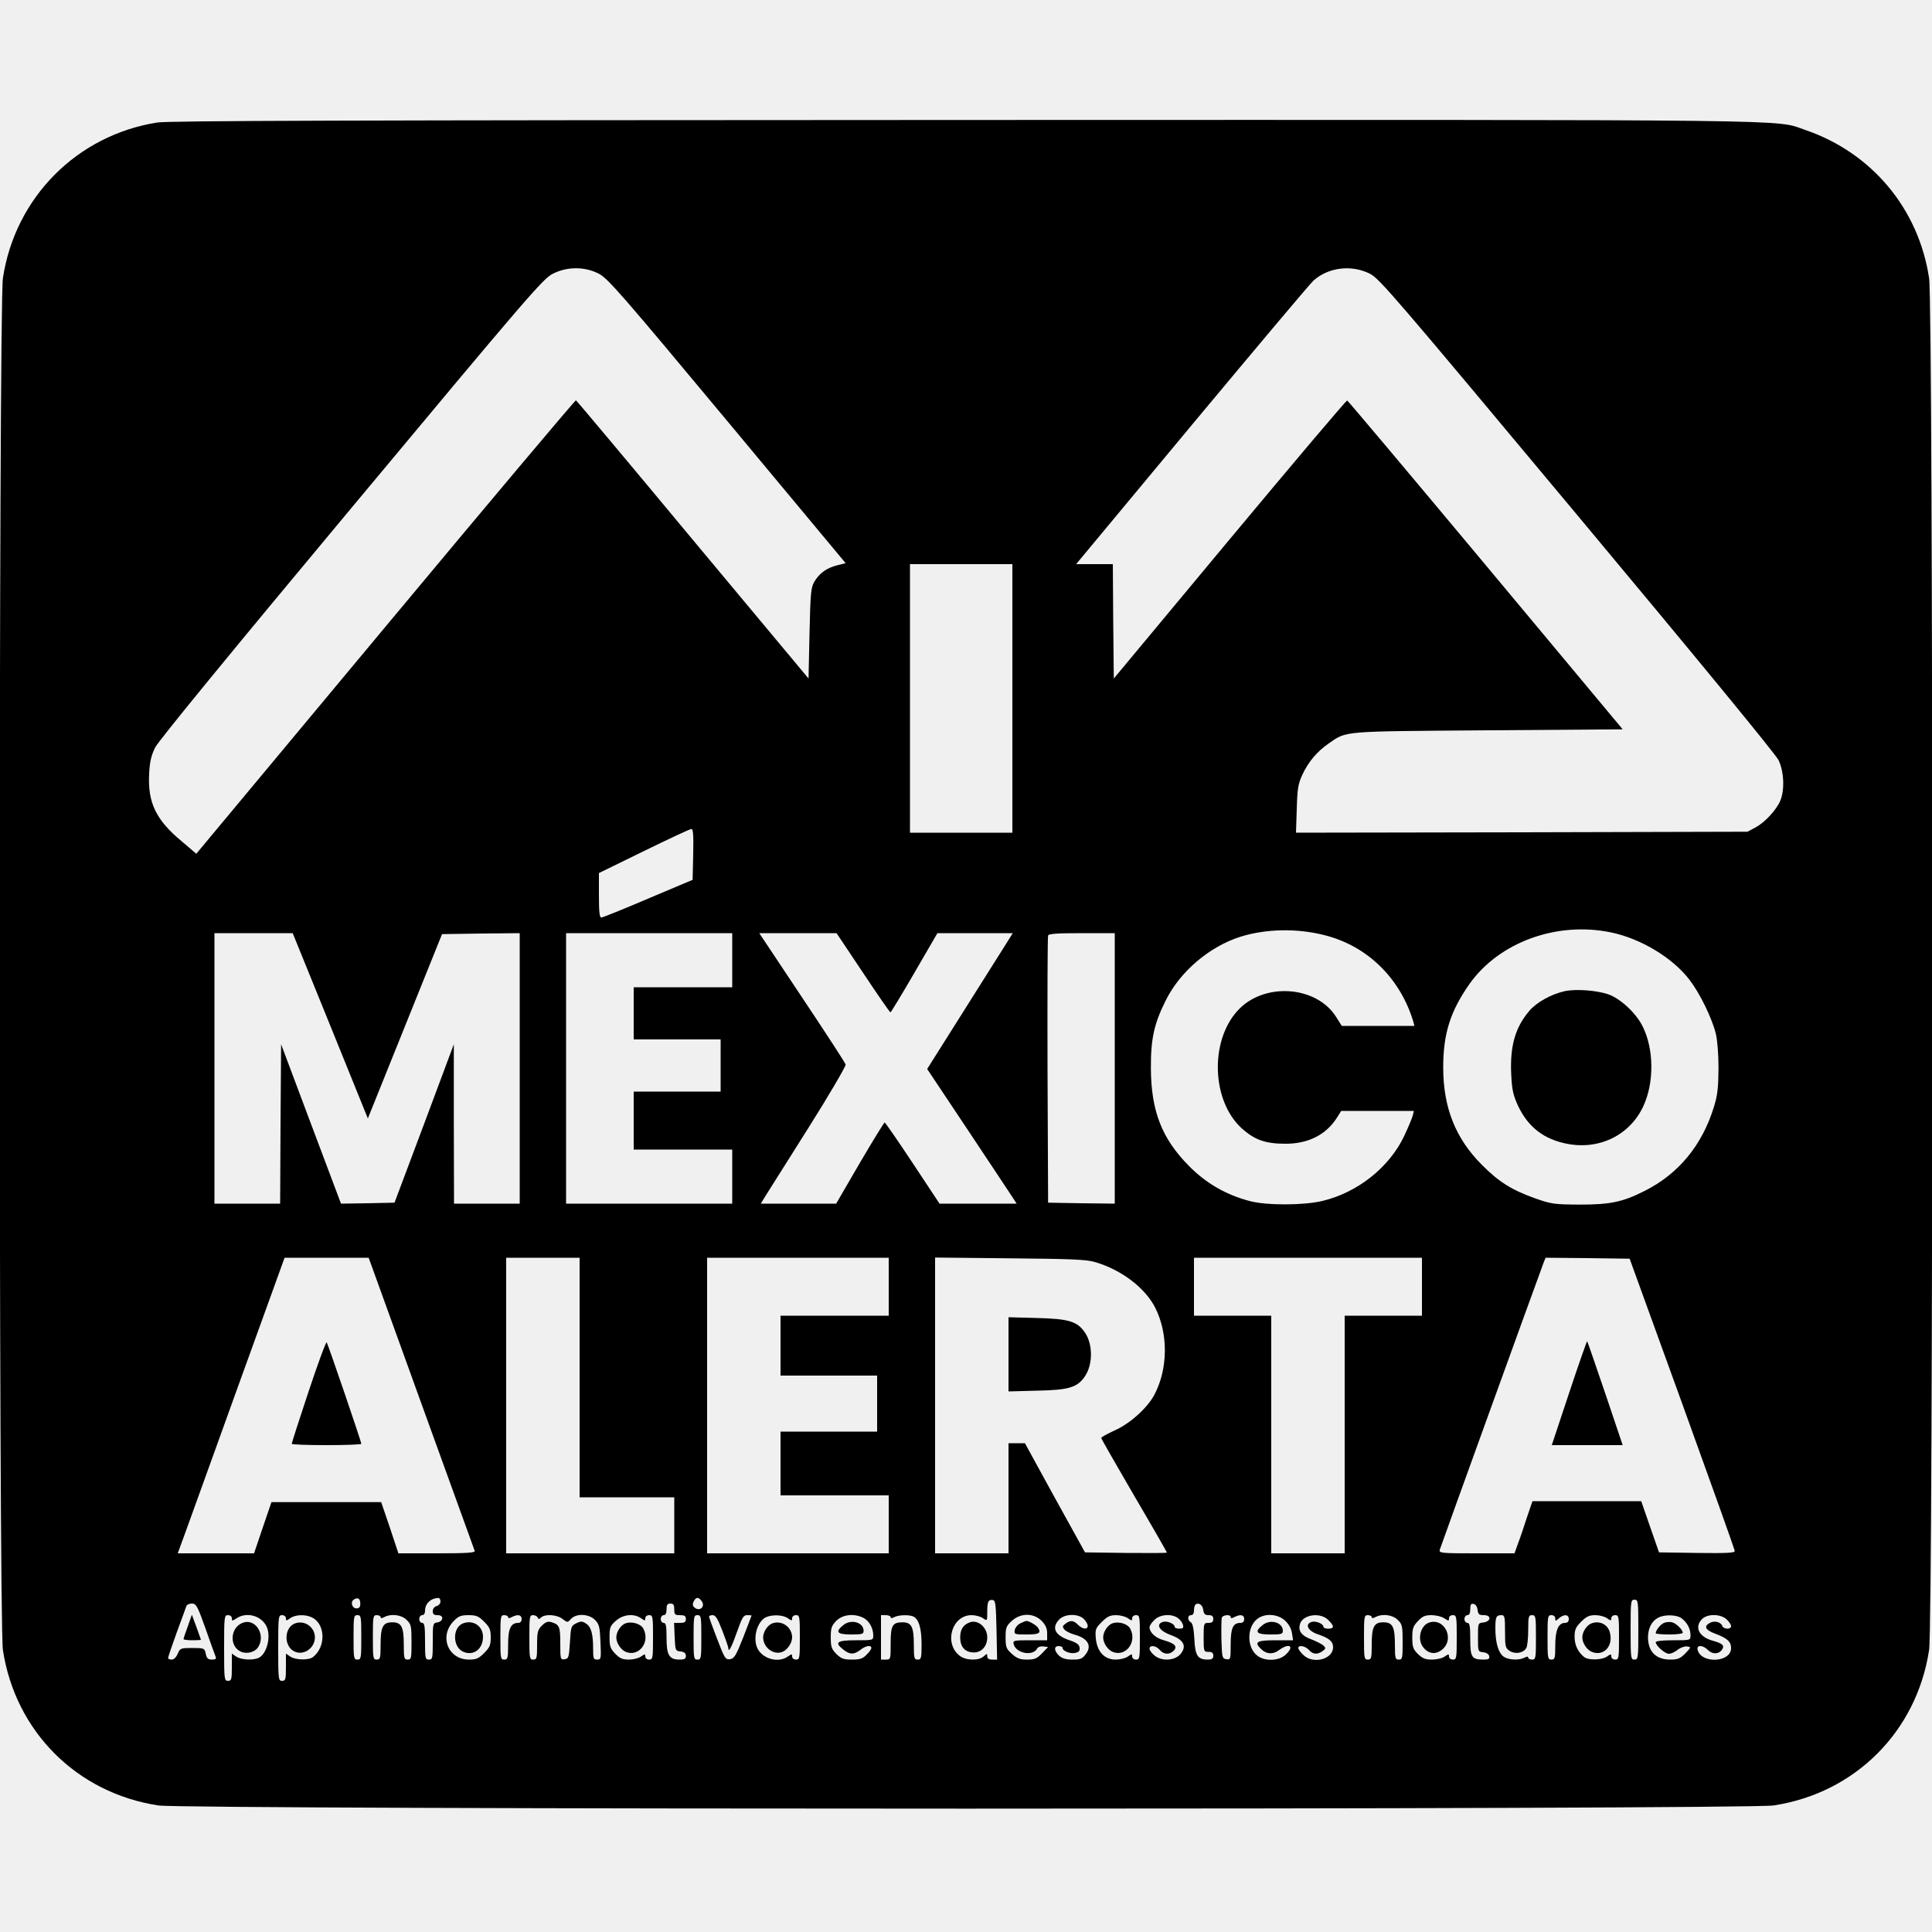
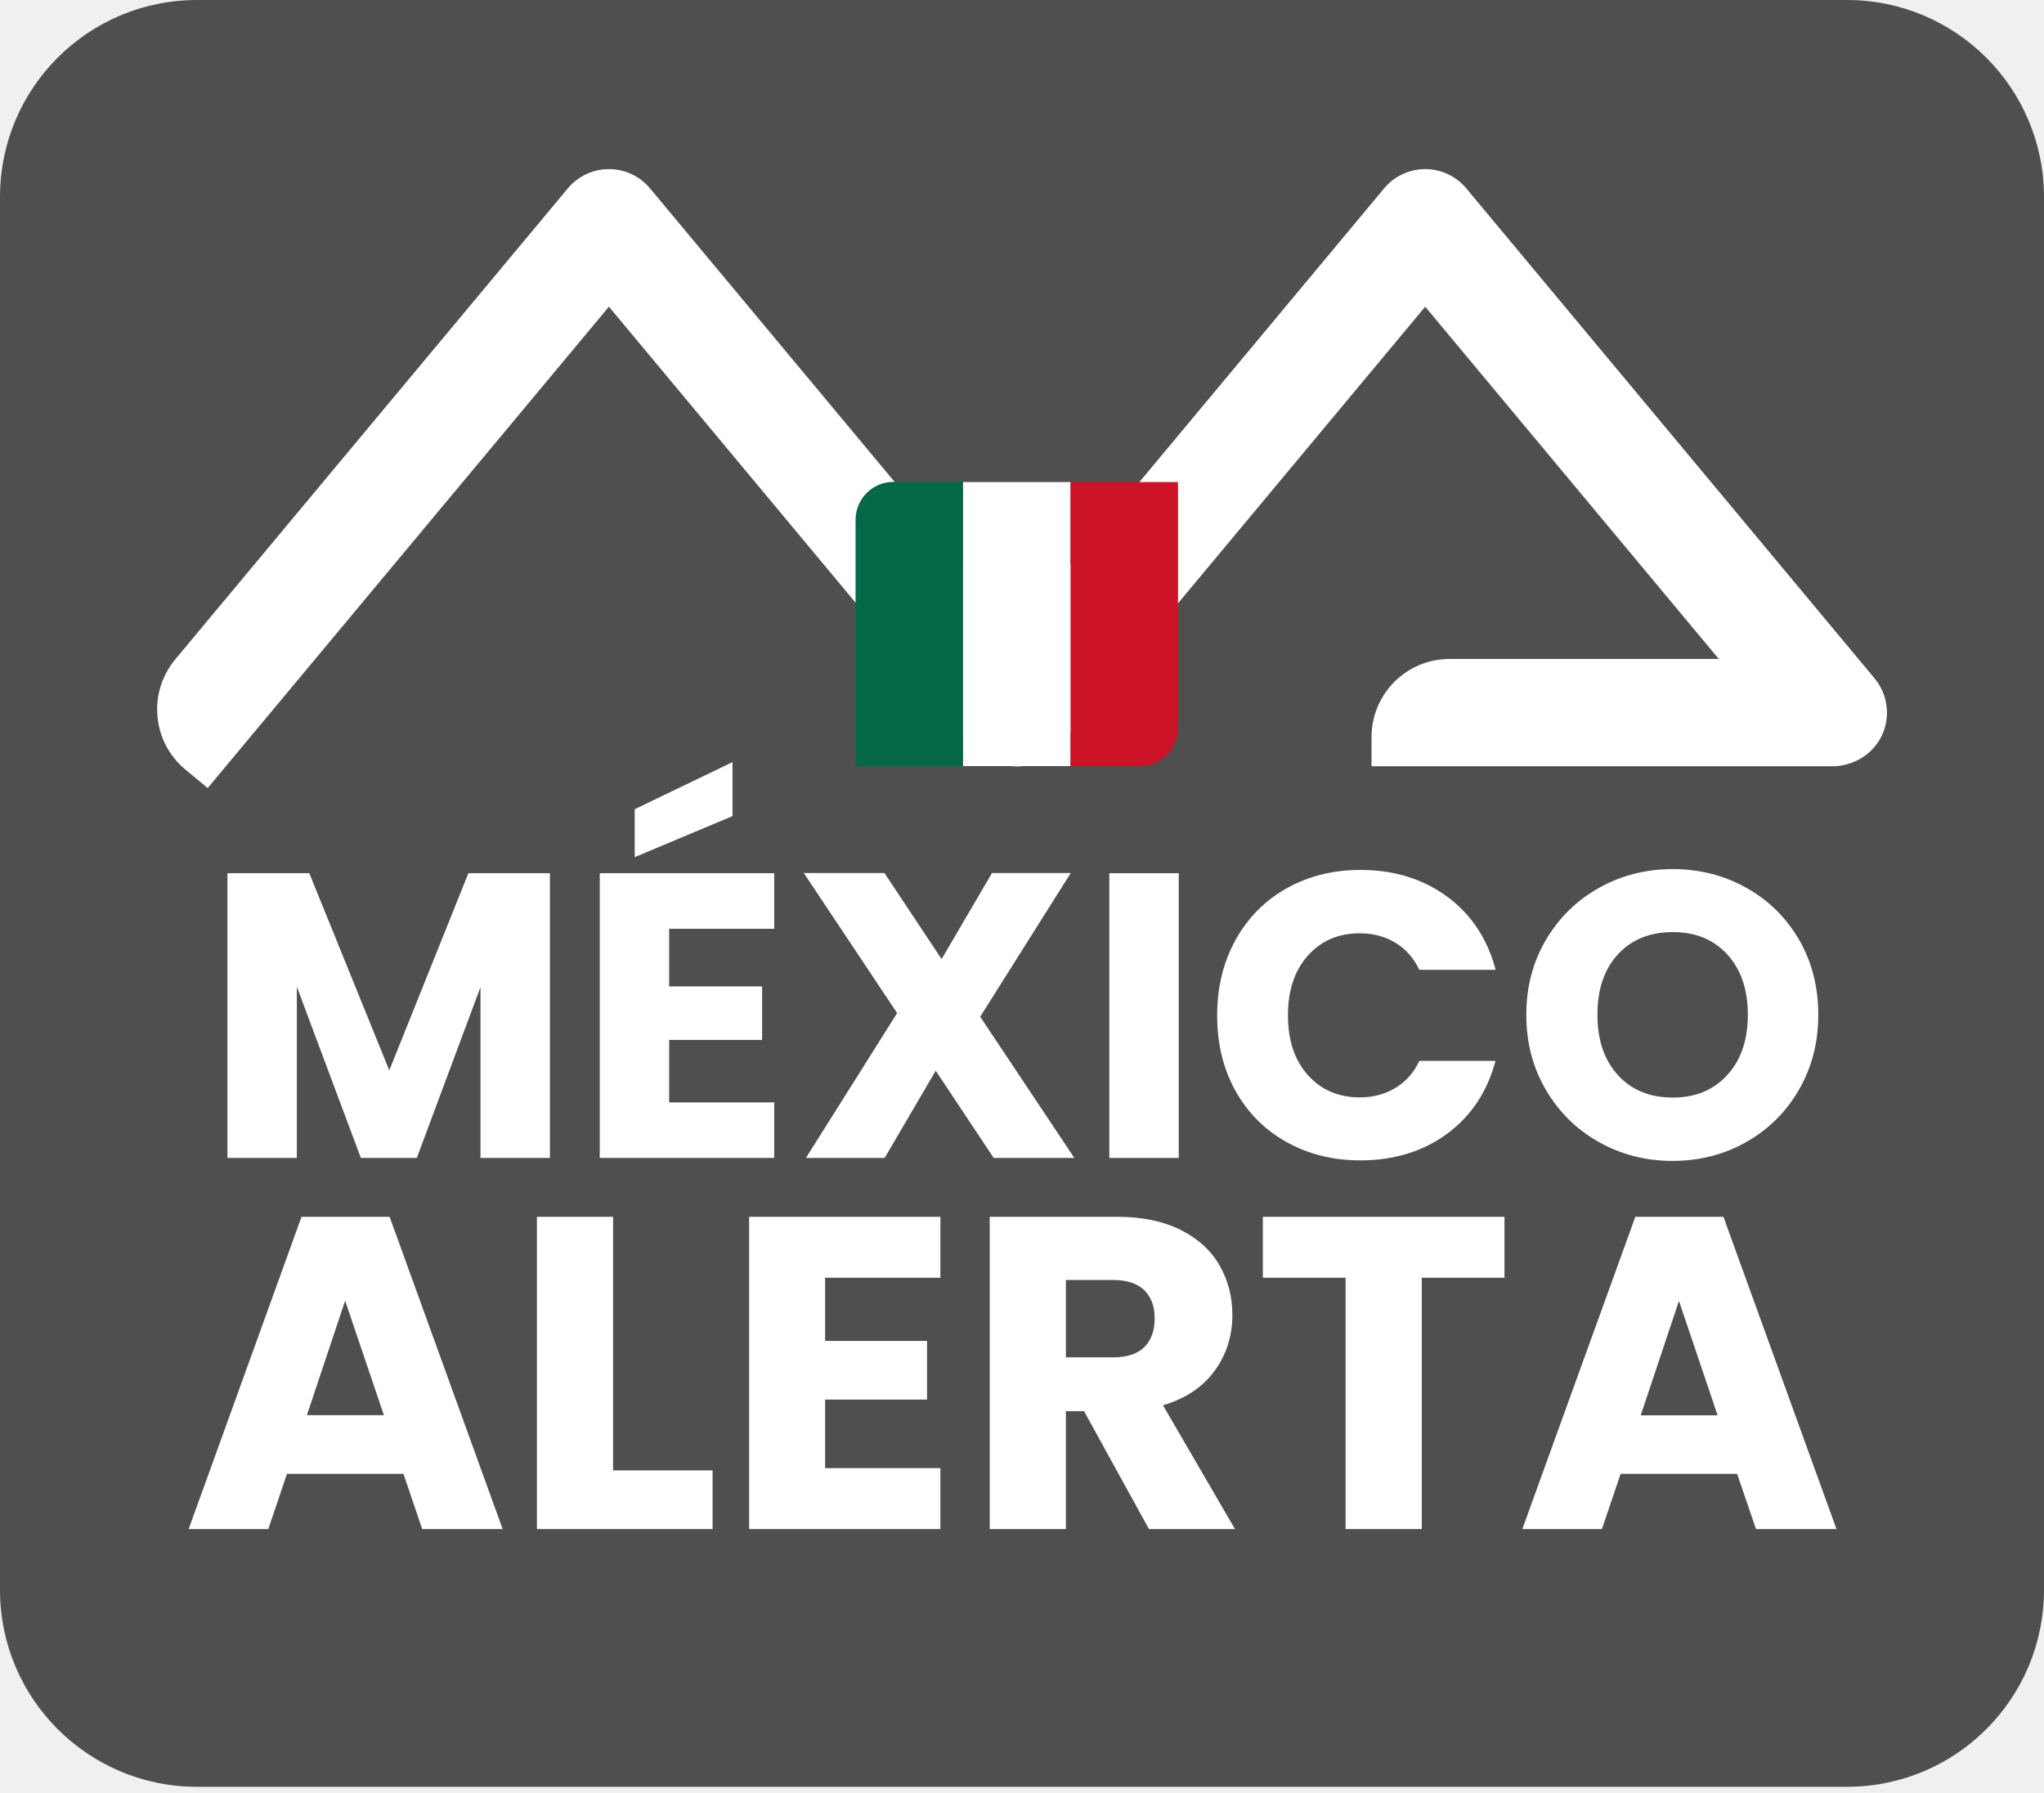
- <svg xmlns="http://www.w3.org/2000/svg" version="1.0" width="1000pt" height="1000pt" viewBox="0 0 1000 1000" preserveAspectRatio="xMidYMid meet">
-   <g transform="translate(0,1000) scale(0.1,-0.1)" fill="#000000" stroke="none">
-     <path d="M815 9366 c-416 -65 -737 -388 -800 -806 -22 -143 -22 -6957 0 -7100 64 -422 383 -741 805 -805 143 -22 8217 -22 8360 0 422 64 741 383 805 805 22 143 22 6957 0 7100 -54 359 -296 649 -640 767 -164 56 87 53 -4355 52 -3222 -1 -4112 -4 -4175 -13z m2285 -783 c47 -25 117 -105 665 -763 l612 -735 -44 -11 c-55 -14 -92 -41 -118 -85 -18 -31 -20 -57 -25 -268 l-5 -233 -599 718 c-329 396 -601 720 -605 722 -4 1 -448 -526 -986 -1172 l-979 -1175 -75 64 c-134 111 -177 201 -169 350 3 63 11 95 31 136 17 34 386 485 1016 1240 915 1098 993 1188 1042 1212 75 38 166 38 239 0z m3991 0 c50 -26 126 -115 1072 -1248 627 -751 1028 -1239 1043 -1270 28 -59 32 -153 9 -209 -21 -49 -80 -113 -129 -139 l-41 -22 -1169 -3 -1168 -2 4 122 c3 107 7 130 29 178 31 67 76 120 135 161 97 67 59 63 826 69 l697 5 -709 850 c-390 467 -713 851 -717 852 -5 1 -278 -322 -608 -718 l-600 -721 -3 296 -2 296 -95 0 -95 0 601 723 c331 397 613 733 628 745 77 69 197 83 292 35z m-1851 -2198 l0 -695 -265 0 -265 0 0 695 0 695 265 0 265 0 0 -695z m-1652 -807 l-3 -132 -230 -97 c-126 -54 -236 -98 -242 -98 -10 -1 -13 28 -13 115 l0 115 233 114 c127 62 238 114 245 114 10 1 12 -29 10 -131z m3270 -419 c220 -56 389 -222 457 -446 l6 -23 -188 0 -188 0 -29 46 c-103 164 -377 181 -511 32 -144 -159 -133 -466 21 -607 67 -61 123 -81 228 -81 120 0 212 48 268 138 l20 32 188 0 188 0 -5 -22 c-3 -13 -23 -61 -45 -108 -77 -162 -240 -292 -423 -336 -95 -23 -287 -24 -375 -1 -123 32 -227 92 -315 181 -141 142 -197 285 -198 506 -1 151 16 230 76 350 74 151 227 281 389 332 133 41 294 44 436 7z m1480 15 c155 -32 321 -132 408 -247 54 -71 115 -197 135 -277 8 -32 14 -106 14 -180 -1 -101 -5 -139 -24 -200 -61 -198 -183 -346 -358 -434 -115 -58 -178 -71 -338 -71 -131 1 -146 3 -228 32 -121 43 -189 85 -277 174 -136 136 -200 296 -200 504 0 175 37 291 136 432 153 216 451 325 732 267z m-6628 -484 l194 -479 192 477 192 477 201 3 201 2 0 -700 0 -700 -170 0 -170 0 -1 413 0 412 -153 -410 -154 -410 -138 -3 -139 -2 -155 412 -155 413 -3 -412 -2 -413 -170 0 -170 0 0 700 0 700 203 0 202 0 195 -480z m2080 340 l0 -140 -255 0 -255 0 0 -135 0 -135 225 0 225 0 0 -135 0 -135 -225 0 -225 0 0 -150 0 -150 255 0 255 0 0 -140 0 -140 -430 0 -430 0 0 700 0 700 430 0 430 0 0 -140z m677 -65 c75 -113 139 -205 142 -205 3 1 59 93 124 205 l119 205 195 0 195 0 -23 -37 c-13 -21 -113 -179 -222 -352 l-198 -314 214 -321 c117 -177 222 -333 231 -348 l18 -28 -199 0 -200 0 -139 210 c-76 115 -142 210 -145 210 -3 0 -61 -94 -129 -210 l-122 -210 -195 0 -195 0 23 38 c13 20 113 179 222 352 109 173 196 322 194 330 -2 9 -104 165 -226 348 l-221 332 200 0 200 0 137 -205z m1303 -495 l0 -700 -172 2 -173 3 -3 685 c-1 377 0 691 3 698 3 9 48 12 175 12 l170 0 0 -700z m-3852 -1007 c15 -43 534 -1476 539 -1490 4 -10 -39 -13 -195 -13 l-200 0 -44 133 -45 132 -284 0 -284 0 -45 -132 -45 -133 -197 0 -198 0 34 93 c18 50 143 395 276 765 l243 672 218 0 217 0 10 -27z m1082 -593 l0 -620 245 0 245 0 0 -145 0 -145 -435 0 -435 0 0 765 0 765 190 0 190 0 0 -620z m1600 470 l0 -150 -280 0 -280 0 0 -155 0 -155 250 0 250 0 0 -145 0 -145 -250 0 -250 0 0 -165 0 -165 280 0 280 0 0 -150 0 -150 -470 0 -470 0 0 765 0 765 470 0 470 0 0 -150z m1070 127 c135 -40 257 -133 309 -235 69 -136 67 -320 -6 -455 -38 -68 -126 -147 -206 -182 -36 -17 -67 -33 -67 -38 0 -4 77 -138 170 -298 94 -160 170 -293 170 -295 0 -3 -95 -3 -212 -2 l-212 3 -156 282 -155 283 -42 0 -43 0 0 -285 0 -285 -190 0 -190 0 0 766 0 765 388 -4 c321 -3 396 -6 442 -20z m1690 -127 l0 -150 -200 0 -200 0 0 -615 0 -615 -190 0 -190 0 0 615 0 615 -200 0 -200 0 0 150 0 150 590 0 590 0 0 -150z m1347 -605 c149 -412 272 -756 272 -763 1 -10 -42 -12 -195 -10 l-197 3 -46 132 -46 133 -282 0 -281 0 -28 -82 c-15 -46 -35 -107 -46 -135 l-19 -53 -196 0 c-181 0 -195 1 -191 18 4 14 512 1419 539 1490 l9 22 217 -2 218 -3 272 -750z m-6842 -1036 c0 -17 -6 -24 -20 -24 -23 0 -33 34 -13 46 20 13 33 5 33 -22z m415 12 c0 -10 -9 -21 -20 -24 -12 -3 -20 -14 -20 -26 0 -16 6 -21 26 -21 33 0 30 -33 -4 -38 -21 -3 -22 -8 -22 -98 0 -87 -1 -94 -20 -94 -19 0 -20 7 -20 95 0 78 -3 95 -15 95 -8 0 -15 9 -15 20 0 11 7 20 15 20 9 0 15 9 15 23 0 36 28 64 68 66 6 1 12 -7 12 -18z m1350 4 c25 -30 -10 -61 -38 -33 -7 7 -8 17 -1 30 12 22 23 23 39 3z m1528 -153 l3 -152 -26 0 c-17 0 -25 6 -25 17 0 15 -1 15 -18 0 -26 -24 -93 -22 -125 3 -83 65 -40 210 62 210 20 0 47 -7 59 -16 22 -15 22 -15 22 34 0 53 6 64 30 60 13 -3 15 -27 18 -156z m3322 3 c0 -148 -1 -155 -20 -155 -19 0 -20 7 -20 155 0 148 1 155 20 155 19 0 20 -7 20 -155z m-7417 8 c25 -71 48 -136 52 -145 6 -14 2 -18 -18 -18 -20 0 -27 6 -32 30 -6 29 -8 30 -70 30 -60 0 -63 -1 -75 -30 -8 -18 -20 -30 -31 -30 -11 0 -19 4 -19 8 0 5 20 64 45 133 25 68 48 130 50 137 2 6 15 12 28 12 22 0 29 -12 70 -127z m2427 97 c0 -27 3 -30 30 -30 23 0 30 -4 30 -20 0 -16 -7 -20 -30 -20 l-31 0 3 -72 c3 -71 4 -73 31 -76 19 -2 27 -9 27 -23 0 -15 -7 -19 -32 -19 -54 0 -68 22 -68 112 0 63 -3 78 -15 78 -8 0 -15 9 -15 20 0 11 7 20 15 20 10 0 15 10 15 30 0 23 4 30 20 30 16 0 20 -7 20 -30z m2738 -3 c3 -21 9 -27 28 -27 17 0 24 -5 24 -20 0 -15 -7 -20 -25 -20 -24 0 -25 -2 -25 -75 0 -73 1 -75 25 -75 18 0 25 -5 25 -20 0 -15 -7 -20 -28 -20 -53 0 -66 20 -70 107 -3 53 -9 81 -18 86 -19 11 -18 37 1 37 9 0 15 9 15 23 0 13 3 27 7 31 15 14 38 0 41 -27z m1420 0 c3 -23 8 -27 33 -27 40 0 37 -33 -4 -38 -27 -3 -27 -4 -27 -77 0 -73 0 -74 27 -77 17 -2 29 -10 31 -20 3 -14 -3 -18 -28 -18 -62 0 -70 11 -70 105 0 69 -3 85 -15 85 -8 0 -15 9 -15 20 0 11 7 20 15 20 10 0 15 10 15 31 0 24 4 30 18 27 10 -2 18 -14 20 -31z m-6448 -43 c0 -15 2 -15 25 0 51 34 126 14 154 -41 25 -50 4 -140 -38 -163 -29 -15 -93 -12 -119 6 l-22 15 0 -70 c0 -64 -2 -71 -20 -71 -19 0 -20 7 -20 170 0 163 1 170 20 170 12 0 20 -7 20 -16z m280 0 c0 -14 2 -14 22 0 26 19 77 21 111 5 71 -32 76 -152 7 -206 -21 -17 -91 -16 -118 3 l-22 15 0 -70 c0 -64 -2 -71 -20 -71 -19 0 -20 7 -20 170 0 163 1 170 20 170 11 0 20 -7 20 -16z m390 -99 c0 -108 -1 -115 -20 -115 -19 0 -20 7 -20 115 0 108 1 115 20 115 19 0 20 -7 20 -115z m100 105 c0 -7 6 -7 19 0 36 19 90 12 116 -15 23 -22 25 -32 25 -115 0 -83 -1 -90 -20 -90 -18 0 -20 7 -20 78 0 92 -12 115 -60 115 -48 0 -60 -23 -60 -115 0 -71 -2 -78 -20 -78 -19 0 -20 7 -20 115 0 108 1 115 20 115 11 0 20 -5 20 -10z m536 -24 c29 -29 34 -41 34 -81 0 -40 -5 -52 -34 -81 -29 -29 -41 -34 -79 -34 -109 0 -156 123 -77 201 23 24 37 29 75 29 40 0 52 -5 81 -34z m124 24 c0 -7 6 -7 19 0 31 16 51 12 51 -10 0 -12 -7 -20 -17 -20 -39 0 -53 -29 -53 -112 0 -71 -2 -78 -20 -78 -19 0 -20 7 -20 115 0 108 1 115 20 115 11 0 20 -5 20 -10z m153 -2 c4 -10 7 -10 18 0 20 19 83 15 111 -8 25 -19 26 -19 43 0 28 31 95 27 126 -6 21 -22 24 -37 27 -115 4 -85 3 -89 -17 -89 -19 0 -21 6 -21 54 0 79 -10 115 -36 132 -20 13 -27 14 -51 2 -27 -13 -28 -17 -33 -98 -5 -79 -7 -85 -27 -88 -22 -3 -23 -1 -23 81 0 88 -4 98 -47 111 -17 5 -29 1 -48 -18 -22 -22 -25 -33 -25 -101 0 -68 -2 -75 -20 -75 -19 0 -20 7 -20 115 0 107 1 115 19 115 11 0 21 -6 24 -12z m535 -4 c20 -14 22 -14 22 0 0 9 9 16 20 16 19 0 20 -7 20 -115 0 -108 -1 -115 -20 -115 -11 0 -20 7 -20 16 0 14 -2 14 -22 0 -12 -9 -41 -16 -63 -16 -33 0 -47 6 -71 31 -25 26 -29 38 -29 85 0 50 3 59 33 85 37 33 93 39 130 13z m312 -99 c0 -108 -1 -115 -20 -115 -19 0 -20 7 -20 115 0 108 1 115 20 115 19 0 20 -7 20 -115z m109 34 c17 -44 31 -85 31 -90 0 -27 18 8 45 85 26 74 33 86 52 86 13 0 23 -1 23 -2 0 -2 -20 -52 -43 -113 -38 -96 -47 -110 -69 -113 -23 -3 -28 5 -66 105 -23 59 -42 111 -42 116 0 4 9 7 19 7 15 0 26 -19 50 -81z m339 65 c20 -14 22 -14 22 0 0 9 9 16 20 16 19 0 20 -7 20 -115 0 -108 -1 -115 -20 -115 -11 0 -20 7 -20 16 0 14 -2 14 -22 0 -49 -35 -129 -13 -157 41 -26 52 -3 139 43 162 32 15 89 13 114 -5z m391 2 c30 -16 51 -53 51 -91 0 -25 -1 -25 -90 -25 -99 0 -113 -11 -64 -49 33 -26 54 -26 87 -1 27 22 57 27 57 10 0 -6 -11 -22 -25 -35 -19 -20 -34 -25 -75 -25 -44 0 -56 5 -81 29 -25 26 -29 37 -29 86 0 49 4 60 29 86 34 33 92 39 140 15z m141 4 c0 -7 6 -7 19 0 22 11 71 13 96 4 30 -12 45 -60 45 -144 0 -73 -2 -80 -20 -80 -18 0 -20 7 -20 78 0 91 -12 115 -58 115 -53 0 -62 -16 -62 -109 0 -83 0 -84 -25 -84 l-25 0 0 115 0 115 25 0 c14 0 25 -5 25 -10z m781 -19 c21 -22 29 -39 29 -65 l0 -36 -89 0 c-85 0 -89 -1 -84 -21 13 -47 99 -63 121 -22 5 9 19 13 33 11 l24 -3 -32 -33 c-26 -27 -39 -32 -77 -32 -36 0 -52 6 -78 29 -30 27 -33 35 -33 86 0 51 3 59 33 86 46 41 111 41 153 0z m219 9 c11 -11 20 -27 20 -35 0 -21 -26 -19 -50 5 -24 24 -39 25 -65 6 -16 -12 -17 -16 -6 -30 7 -9 30 -20 50 -26 72 -19 95 -59 60 -103 -17 -23 -28 -27 -68 -27 -34 0 -53 6 -69 20 -27 26 -28 50 -2 50 11 0 20 -4 20 -10 0 -16 41 -32 67 -25 18 4 23 11 21 27 -2 16 -16 26 -52 38 -75 25 -95 64 -54 107 29 31 99 32 128 3z m228 4 c20 -14 22 -14 22 0 0 9 9 16 20 16 19 0 20 -7 20 -115 0 -108 -1 -115 -20 -115 -11 0 -20 7 -20 16 0 14 -2 14 -22 0 -12 -9 -41 -16 -63 -16 -58 0 -96 40 -103 109 -4 47 -2 53 31 86 28 28 43 35 74 35 21 0 49 -7 61 -16z m259 1 c11 -8 23 -24 26 -35 4 -16 0 -20 -19 -20 -13 0 -24 4 -24 10 0 15 -39 32 -61 25 -38 -12 -19 -46 39 -67 68 -25 85 -56 55 -96 -27 -37 -97 -43 -136 -12 -15 12 -27 28 -27 36 0 21 33 17 53 -6 20 -24 50 -26 72 -4 21 22 6 38 -51 54 -43 12 -74 40 -74 68 0 7 11 24 25 37 28 29 88 34 122 10z m273 5 c0 -7 6 -7 19 0 31 16 51 12 51 -10 0 -13 -7 -20 -19 -20 -39 0 -51 -26 -51 -111 0 -78 -1 -80 -22 -77 -22 3 -23 8 -26 102 -1 55 0 106 2 113 6 15 46 18 46 3z m280 -17 c20 -18 33 -41 37 -65 l6 -38 -92 0 c-96 0 -111 -9 -75 -44 27 -28 63 -31 94 -7 55 40 82 20 34 -24 -35 -33 -109 -35 -147 -4 -54 42 -54 146 0 189 39 31 105 27 143 -7z m225 2 c32 -31 32 -45 0 -45 -14 0 -25 4 -25 10 0 15 -39 32 -61 25 -37 -12 -19 -47 32 -64 59 -20 79 -37 79 -67 0 -63 -105 -90 -155 -39 -14 13 -25 29 -25 35 0 17 36 11 55 -10 21 -24 44 -25 71 -6 17 13 17 16 4 29 -8 7 -37 22 -63 32 -50 18 -68 43 -59 77 13 51 105 65 147 23z m225 15 c0 -7 6 -7 19 0 36 19 90 12 116 -15 23 -22 25 -32 25 -115 0 -83 -1 -90 -20 -90 -18 0 -20 7 -20 78 0 92 -12 115 -60 115 -48 0 -60 -23 -60 -115 0 -71 -2 -78 -20 -78 -19 0 -20 7 -20 115 0 108 1 115 20 115 11 0 20 -5 20 -10z m375 -6 c23 -15 25 -15 25 0 0 9 8 16 20 16 19 0 20 -7 20 -115 0 -108 -1 -115 -20 -115 -11 0 -20 7 -20 16 0 14 -2 14 -22 0 -12 -9 -42 -16 -66 -16 -35 0 -49 6 -73 29 -25 25 -29 37 -29 84 0 47 4 60 29 86 23 25 37 31 70 31 23 0 53 -7 66 -16z m315 -69 c0 -78 2 -86 24 -100 29 -19 72 -11 86 15 6 10 10 53 10 94 0 69 2 76 20 76 19 0 20 -7 20 -115 0 -108 -1 -115 -20 -115 -11 0 -20 5 -20 10 0 7 -6 7 -19 0 -29 -15 -83 -12 -108 5 -27 19 -43 72 -43 146 0 60 4 69 32 69 16 0 18 -9 18 -85z m260 68 c0 -15 1 -15 18 0 26 23 52 22 52 -3 0 -13 -7 -20 -19 -20 -35 0 -51 -38 -51 -117 0 -66 -2 -73 -20 -73 -19 0 -20 7 -20 115 0 108 1 115 20 115 12 0 20 -7 20 -17z m268 1 c20 -14 22 -14 22 0 0 9 9 16 20 16 19 0 20 -7 20 -115 0 -108 -1 -115 -20 -115 -11 0 -20 7 -20 16 0 14 -2 14 -22 0 -27 -19 -97 -20 -118 -3 -32 25 -50 62 -50 105 0 37 6 50 34 78 27 27 42 34 73 34 21 0 49 -7 61 -16z m388 -2 c28 -22 44 -54 44 -86 0 -26 0 -26 -90 -26 -56 0 -90 -4 -90 -10 0 -18 48 -60 68 -60 11 0 31 9 46 21 14 11 36 19 48 17 22 -3 22 -4 -9 -36 -27 -27 -38 -32 -80 -32 -73 1 -113 42 -113 117 1 46 19 81 51 99 34 19 100 17 125 -4z m231 -4 c13 -12 23 -27 23 -35 0 -18 -39 -17 -46 2 -8 20 -40 28 -64 15 -33 -18 -23 -37 28 -56 62 -23 82 -41 82 -75 0 -74 -154 -82 -173 -9 -7 27 26 27 54 -1 23 -23 57 -22 73 4 13 21 1 31 -53 46 -68 20 -92 70 -51 111 28 28 96 27 127 -2z" />
-     <path d="M8100 4870 c-69 -15 -146 -57 -184 -102 -73 -85 -101 -182 -94 -329 4 -81 10 -107 35 -162 53 -112 135 -175 258 -198 167 -31 324 48 392 198 55 120 54 292 -4 409 -34 70 -116 146 -180 168 -60 20 -165 28 -223 16z" />
-     <path d="M1597 2797 c-48 -144 -87 -266 -87 -270 0 -4 81 -7 180 -7 99 0 180 3 180 7 0 12 -173 517 -179 525 -4 4 -46 -111 -94 -255z" />
-     <path d="M5220 2990 l0 -192 148 4 c166 3 209 17 248 75 41 61 41 165 0 225 -39 58 -82 72 -248 76 l-148 4 0 -192z" />
-     <path d="M8122 2791 l-90 -271 183 0 184 0 -90 267 c-50 147 -92 269 -94 271 -1 2 -44 -119 -93 -267z" />
-     <path d="M5020 1603 c-35 -13 -50 -37 -50 -78 0 -50 25 -78 72 -78 39 0 68 33 68 78 0 52 -48 93 -90 78z" />
-     <path d="M972 1582 c-12 -32 -22 -62 -22 -66 0 -3 20 -6 45 -6 25 0 45 1 45 3 0 1 -11 31 -23 65 l-24 64 -21 -60z" />
-     <path d="M1255 1600 c-65 -26 -69 -124 -6 -150 33 -13 75 0 90 29 36 66 -21 147 -84 121z" />
-     <path d="M1529 1598 c-59 -20 -62 -119 -5 -146 47 -23 106 17 106 73 0 52 -52 90 -101 73z" />
-     <path d="M2398 1598 c-57 -20 -57 -124 1 -148 53 -22 101 15 101 78 0 55 -50 89 -102 70z" />
-     <path d="M3239 1598 c-25 -8 -49 -44 -49 -73 0 -29 23 -64 49 -75 68 -28 128 51 91 120 -13 25 -59 39 -91 28z" />
-     <path d="M3999 1598 c-25 -8 -49 -44 -49 -73 0 -54 57 -95 102 -74 25 11 48 46 48 74 0 52 -52 90 -101 73z" />
-     <path d="M4367 1590 c-46 -36 -36 -50 38 -50 57 0 65 2 65 19 0 43 -63 62 -103 31z" />
-     <path d="M5280 1597 c-14 -7 -26 -23 -28 -35 -3 -21 0 -22 62 -22 65 0 77 7 58 36 -8 12 -46 34 -59 34 -4 0 -19 -6 -33 -13z" />
-     <path d="M5759 1598 c-25 -8 -49 -44 -49 -73 0 -29 23 -64 49 -75 68 -28 128 51 91 120 -13 25 -59 39 -91 28z" />
-     <path d="M6537 1590 c-46 -36 -36 -50 38 -50 57 0 65 2 65 19 0 43 -63 62 -103 31z" />
-     <path d="M7393 1600 c-43 -18 -58 -90 -25 -128 28 -34 65 -37 98 -9 66 57 7 169 -73 137z" />
-     <path d="M8239 1598 c-25 -8 -49 -44 -49 -73 0 -29 23 -64 49 -75 61 -25 112 29 94 99 -10 42 -52 64 -94 49z" />
-     <path d="M8613 1600 c-19 -8 -43 -38 -43 -54 0 -3 32 -6 70 -6 39 0 70 4 70 9 0 15 -34 49 -55 54 -11 3 -30 2 -42 -3z" />
-   </g>
+ <svg xmlns="http://www.w3.org/2000/svg" width="122" height="107" viewBox="0 0 122 107" fill="none">
+   <path d="M110.243 106.648H11.757C5.259 106.648 0 101.389 0 94.891V11.757C0 5.259 5.259 0 11.757 0H110.243C116.731 0 122 5.259 122 11.757V94.891C122 101.389 116.741 106.648 110.243 106.648Z" fill="#4F4F4F" />
+   <path d="M32.822 52.12V69.115H28.679V58.918L24.877 69.115H21.54L17.718 58.897V69.115H13.575V52.12H18.462L23.235 63.887L27.956 52.12H32.822Z" fill="white" />
+   <path d="M39.94 55.437V58.877H45.488V62.069H39.94V65.799H46.211V69.115H35.797V52.12H46.211V55.437H39.94ZM43.721 48.711L37.884 51.16V48.298L43.721 45.488V48.711Z" fill="white" />
+   <path d="M59.311 69.115L55.85 63.908L52.802 69.115H48.102L53.546 60.468L47.978 52.11H52.792L56.201 57.244L59.208 52.11H63.908L58.505 60.685L64.125 69.115H59.311Z" fill="white" />
+   <path d="M70.355 52.12V69.115H66.212V52.12H70.355Z" fill="white" />
+   <path d="M73.743 56.108C74.467 54.796 75.479 53.763 76.781 53.029C78.082 52.296 79.549 51.924 81.203 51.924C83.217 51.924 84.942 52.461 86.389 53.525C87.825 54.589 88.785 56.046 89.271 57.885H84.715C84.374 57.172 83.899 56.635 83.279 56.263C82.659 55.891 81.946 55.705 81.161 55.705C79.89 55.705 78.857 56.149 78.062 57.038C77.266 57.926 76.874 59.114 76.874 60.602C76.874 62.09 77.266 63.278 78.062 64.166C78.857 65.055 79.89 65.499 81.161 65.499C81.957 65.499 82.659 65.313 83.279 64.941C83.899 64.569 84.384 64.032 84.715 63.319H89.261C88.775 65.158 87.814 66.604 86.378 67.668C84.942 68.722 83.217 69.259 81.192 69.259C79.549 69.259 78.072 68.888 76.77 68.154C75.469 67.421 74.456 66.398 73.733 65.096C73.01 63.784 72.648 62.296 72.648 60.612C72.648 58.918 73.02 57.42 73.743 56.108Z" fill="white" />
+   <path d="M95.449 68.175C94.116 67.431 93.062 66.398 92.277 65.065C91.492 63.733 91.1 62.235 91.1 60.571C91.1 58.908 91.492 57.42 92.277 56.088C93.062 54.765 94.116 53.732 95.449 52.988C96.782 52.245 98.249 51.873 99.84 51.873C101.431 51.873 102.898 52.245 104.23 52.988C105.563 53.732 106.607 54.765 107.381 56.088C108.146 57.41 108.528 58.908 108.528 60.571C108.528 62.235 108.136 63.733 107.361 65.065C106.586 66.398 105.532 67.431 104.21 68.175C102.887 68.919 101.42 69.291 99.829 69.291C98.238 69.291 96.782 68.919 95.449 68.175ZM103.104 64.156C103.921 63.257 104.323 62.059 104.323 60.571C104.323 59.073 103.921 57.875 103.104 56.976C102.288 56.077 101.203 55.633 99.85 55.633C98.476 55.633 97.381 56.077 96.565 56.966C95.749 57.854 95.346 59.053 95.346 60.571C95.346 62.069 95.749 63.268 96.565 64.167C97.381 65.065 98.476 65.51 99.85 65.51C101.203 65.51 102.288 65.055 103.104 64.156Z" fill="white" />
+   <path d="M24.082 87.969H17.129L16.013 91.265H11.261L17.997 72.627H23.255L30.002 91.265H25.198L24.082 87.969ZM22.914 84.467L20.6 77.638L18.317 84.467H22.914Z" fill="white" />
+   <path d="M36.583 87.763H42.533V91.265H32.047V72.627H36.593V87.763H36.583Z" fill="white" />
+   <path d="M49.248 76.264V80.035H55.333V83.537H49.248V87.628H56.129V91.265H44.713V72.627H56.129V76.264H49.248Z" fill="white" />
+   <path d="M68.578 91.265L64.704 84.229H63.619V91.265H59.073V72.627H66.698C68.165 72.627 69.415 72.886 70.458 73.402C71.491 73.919 72.266 74.621 72.783 75.51C73.299 76.409 73.557 77.4 73.557 78.496C73.557 79.735 73.206 80.841 72.504 81.812C71.801 82.783 70.768 83.475 69.415 83.878L73.712 91.265H68.578ZM63.619 81.016H66.429C67.266 81.016 67.886 80.81 68.299 80.407C68.712 80.004 68.919 79.425 68.919 78.681C68.919 77.969 68.712 77.421 68.299 77.008C67.886 76.605 67.255 76.398 66.429 76.398H63.619V81.016Z" fill="white" />
+   <path d="M89.798 72.627V76.264H84.86V91.265H80.314V76.264H75.376V72.627H89.798Z" fill="white" />
+   <path d="M103.683 87.969H96.73L95.614 91.265H90.862L97.608 72.627H102.867L109.613 91.265H104.809L103.683 87.969ZM102.516 84.467L100.212 77.648L97.928 84.477H102.516V84.467Z" fill="white" />
+   <path d="M12.397 47.037L11.054 45.922C9.081 44.279 8.812 41.345 10.455 39.361L33.886 11.25C34.496 10.517 35.394 10.093 36.345 10.093C37.295 10.093 38.194 10.517 38.804 11.25L60.706 37.533L82.608 11.25C83.217 10.517 84.116 10.093 85.066 10.093C86.017 10.093 86.916 10.517 87.525 11.25L111.886 40.487C112.692 41.459 112.857 42.812 112.299 43.948C111.752 45.054 110.594 45.736 109.365 45.736H81.864V43.99C81.864 41.417 83.951 39.33 86.523 39.33H102.588L85.066 18.306L63.164 44.589C62.555 45.322 61.656 45.746 60.706 45.746C59.755 45.746 58.856 45.322 58.247 44.589L36.345 18.306L12.397 47.037Z" fill="white" />
+   <path d="M57.482 45.725H51.067V31.024C51.067 29.774 52.079 28.762 53.329 28.762H57.482V45.725Z" fill="#036847" />
+   <path d="M63.898 28.772H57.482V45.725H63.898V28.772Z" fill="white" />
+   <path d="M68.051 45.725H63.898V28.772H70.313V43.473C70.313 44.713 69.301 45.725 68.051 45.725Z" fill="#CD1426" />
</svg>
